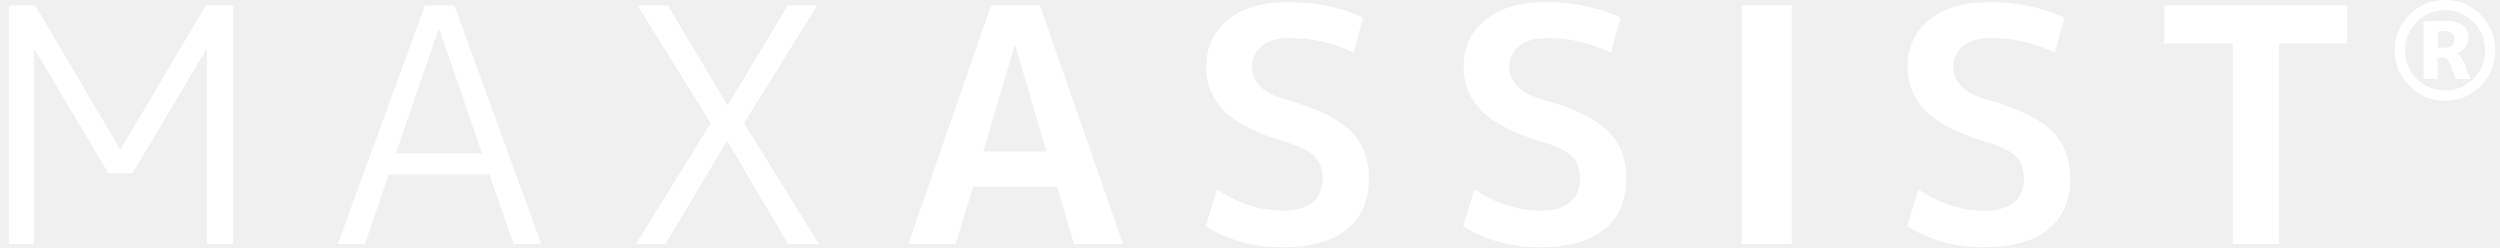
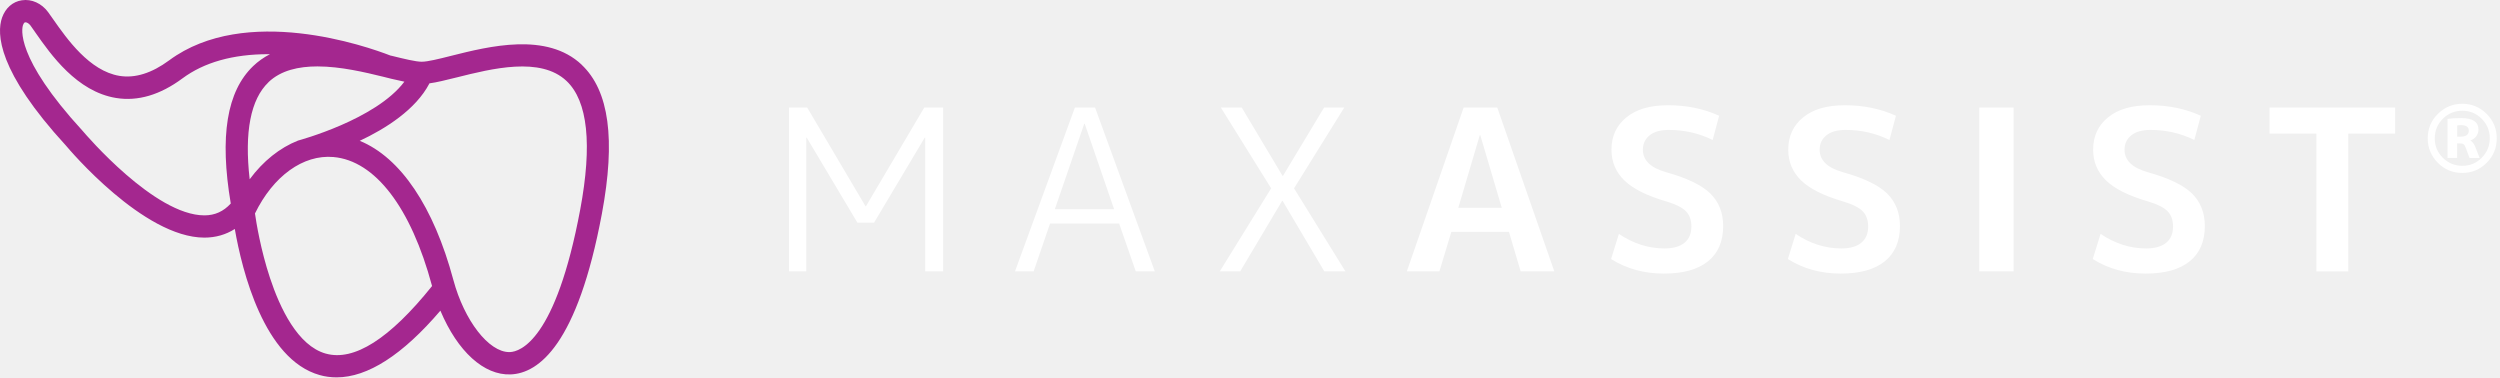
- <svg xmlns="http://www.w3.org/2000/svg" width="182" height="18" viewBox="0 0 182 18" fill="none">
-   <path d="M30.937 0.402L24.59 17.762H26.567L28.305 12.694H35.628L37.391 17.762H39.408L33.078 0.402H30.937ZM28.814 11.177L31.93 2.116H31.979L35.095 11.177H28.814ZM180.588 1.074C179.874 0.361 179.013 0 178.004 0C176.996 0 176.135 0.361 175.413 1.074C174.691 1.788 174.339 2.649 174.339 3.666C174.339 4.682 174.7 5.535 175.413 6.257C176.126 6.979 176.988 7.331 178.004 7.331C179.021 7.331 179.874 6.97 180.588 6.257C181.301 5.544 181.654 4.682 181.654 3.666C181.654 2.649 181.301 1.796 180.588 1.074ZM180.063 5.724C179.497 6.298 178.808 6.577 178.004 6.577C177.201 6.577 176.512 6.29 175.938 5.724C175.364 5.158 175.085 4.461 175.085 3.657C175.085 2.854 175.372 2.165 175.938 1.591C176.512 1.017 177.201 0.738 178.004 0.738C178.808 0.738 179.497 1.025 180.063 1.591C180.629 2.165 180.916 2.854 180.916 3.657C180.916 4.461 180.629 5.15 180.063 5.724ZM59.491 0.402H57.351L52.997 7.635H52.947L48.626 0.402H46.412L51.742 8.963L46.297 17.762H48.462L52.906 10.292H52.956L57.376 17.762H59.614L54.169 8.963L59.491 0.402ZM178.857 3.895C179.111 3.797 179.325 3.657 179.48 3.444C179.636 3.231 179.718 3.01 179.718 2.747C179.718 1.927 179.111 1.517 177.906 1.517C177.324 1.517 176.832 1.542 176.438 1.599V5.74H177.455V4.199H177.758C177.931 4.199 178.054 4.231 178.136 4.289C178.218 4.346 178.291 4.453 178.349 4.617L178.775 5.749H179.841L179.382 4.576C179.251 4.24 179.079 4.018 178.857 3.895ZM177.816 3.485H177.463V2.296C177.57 2.28 177.701 2.263 177.857 2.263C178.414 2.263 178.693 2.46 178.693 2.854C178.693 3.272 178.398 3.485 177.816 3.485ZM8.796 10.866H8.747L2.564 0.402H0.637V17.762H2.465V3.592H2.515L7.886 12.604H9.649L15.02 3.592H15.069V17.762H16.972V0.402H14.971L8.788 10.866H8.796ZM112.335 7.249C110.703 6.79 109.883 5.995 109.883 4.871C109.883 4.24 110.121 3.731 110.597 3.346C111.072 2.96 111.753 2.772 112.639 2.772C114.287 2.772 115.837 3.124 117.28 3.838L117.969 1.271C116.337 0.525 114.533 0.156 112.573 0.156C110.613 0.156 109.194 0.582 108.136 1.443C107.079 2.296 106.554 3.444 106.554 4.871C106.554 6.159 107.013 7.241 107.923 8.127C108.834 9.012 110.31 9.75 112.335 10.341C113.352 10.644 114.049 10.989 114.443 11.39C114.828 11.784 115.025 12.325 115.025 13.006C115.025 13.752 114.787 14.326 114.303 14.728C113.819 15.13 113.106 15.335 112.171 15.335C110.474 15.335 108.866 14.818 107.341 13.793L106.513 16.458C108.161 17.492 110.023 18 112.097 18C114.172 18 115.706 17.565 116.78 16.704C117.854 15.843 118.395 14.589 118.395 12.957C118.395 11.546 117.936 10.398 117.026 9.504C116.116 8.619 114.549 7.864 112.327 7.249H112.335ZM126.801 17.762H130.442V0.402H126.801V17.762ZM144.653 7.249C143.021 6.79 142.201 5.995 142.201 4.871C142.201 4.24 142.439 3.731 142.915 3.346C143.39 2.96 144.071 2.772 144.957 2.772C146.605 2.772 148.155 3.124 149.598 3.838L150.287 1.271C148.655 0.525 146.851 0.156 144.891 0.156C142.931 0.156 141.512 0.582 140.454 1.443C139.397 2.296 138.872 3.444 138.872 4.871C138.872 6.159 139.331 7.241 140.241 8.127C141.152 9.012 142.628 9.75 144.653 10.341C145.67 10.644 146.367 10.989 146.761 11.39C147.146 11.784 147.343 12.325 147.343 13.006C147.343 13.752 147.105 14.326 146.621 14.728C146.137 15.13 145.424 15.335 144.489 15.335C142.792 15.335 141.184 14.818 139.659 13.793L138.831 16.458C140.479 17.492 142.341 18 144.415 18C146.49 18 148.023 17.565 149.098 16.704C150.172 15.843 150.713 14.589 150.713 12.957C150.713 11.546 150.254 10.398 149.344 9.504C148.434 8.619 146.867 7.864 144.645 7.249H144.653ZM157.569 3.165H162.538V17.77H165.917V3.165H170.886V0.402H157.569V3.157V3.165ZM93.597 7.249C91.965 6.79 91.145 5.995 91.145 4.871C91.145 4.24 91.383 3.731 91.859 3.346C92.334 2.96 93.015 2.772 93.9 2.772C95.549 2.772 97.099 3.124 98.542 3.838L99.231 1.271C97.599 0.525 95.795 0.156 93.835 0.156C91.875 0.156 90.456 0.582 89.398 1.443C88.341 2.296 87.816 3.444 87.816 4.871C87.816 6.159 88.275 7.241 89.185 8.127C90.096 9.012 91.572 9.75 93.597 10.341C94.614 10.644 95.311 10.989 95.705 11.39C96.09 11.784 96.287 12.325 96.287 13.006C96.287 13.752 96.049 14.326 95.565 14.728C95.081 15.13 94.368 15.335 93.433 15.335C91.736 15.335 90.128 14.818 88.603 13.793L87.775 16.458C89.423 17.492 91.285 18 93.359 18C95.434 18 96.968 17.565 98.042 16.704C99.116 15.843 99.657 14.589 99.657 12.957C99.657 11.546 99.198 10.398 98.288 9.504C97.377 8.619 95.811 7.864 93.589 7.249H93.597ZM72.145 0.402L66.126 17.762H69.578L70.841 13.58H76.95L78.188 17.762H81.756L75.712 0.402H72.145ZM71.579 11.03L73.859 3.321H73.908L76.188 11.03H71.571H71.579Z" fill="white" />
+ <svg xmlns="http://www.w3.org/2000/svg" width="265" height="40" viewBox="0 0 265 40" fill="none">
+   <g clip-path="url(#clip0_3822_918)">
+     <path d="M61.662 6.863C57.971 3.375 51.865 4.9 47.813 5.92C46.48 6.257 45.33 6.543 44.701 6.543C44.081 6.543 42.906 6.257 41.539 5.92L41.38 5.886C38.888 4.917 26.038 0.401 17.926 6.4C16.089 7.756 14.319 8.312 12.667 8.043C9.479 7.52 7.097 4.125 5.638 2.044C5.436 1.758 5.26 1.505 5.101 1.286C4.413 0.351 3.348 -0.13 2.316 0.03C1.343 0.174 0.58 0.848 0.219 1.867C-0.368 3.544 -0.268 7.537 6.997 15.44C7.332 15.836 15.2 25.18 21.659 25.188C22.85 25.188 23.941 24.877 24.889 24.27C25.669 28.735 27.992 38.096 33.88 39.756C34.459 39.924 35.072 40 35.684 40C38.972 40 42.671 37.624 46.681 32.931C48.509 37.27 51.303 39.798 54.13 39.688C57.107 39.57 61.209 36.52 63.801 22.652C65.269 14.783 64.573 9.618 61.654 6.863H61.662ZM24.461 21.574C23.689 22.416 22.775 22.829 21.667 22.829C16.391 22.829 9.094 14.261 8.767 13.882C1.553 6.029 2.324 2.979 2.442 2.651C2.475 2.55 2.551 2.381 2.668 2.364C2.677 2.364 2.685 2.364 2.702 2.364C2.836 2.364 3.046 2.465 3.222 2.693C3.373 2.895 3.532 3.122 3.708 3.384L3.759 3.459C5.394 5.793 8.137 9.703 12.298 10.385C14.605 10.764 16.97 10.065 19.335 8.312C21.642 6.602 24.704 5.743 28.445 5.743C28.504 5.743 28.562 5.743 28.621 5.743C27.959 6.08 27.363 6.501 26.843 6.998C24.041 9.677 23.261 14.446 24.461 21.574ZM28.462 8.708C29.779 7.453 31.658 7.04 33.646 7.04C36.112 7.04 38.729 7.672 40.625 8.136C40.784 8.194 42.059 8.489 42.864 8.658C39.836 12.685 31.708 14.867 31.591 14.901C29.653 15.668 27.891 17.075 26.465 19.004C25.895 13.991 26.566 10.528 28.462 8.717V8.708ZM34.526 37.481C31.565 36.647 29.678 32.662 28.621 29.468C27.631 26.477 27.162 23.579 27.027 22.627C28.965 18.659 32.136 16.367 35.34 16.645C39.761 17.024 43.569 22.004 45.792 30.294V30.328C41.312 35.914 37.521 38.323 34.535 37.481H34.526ZM61.503 22.214C58.911 36.065 55.144 37.279 54.054 37.321C54.029 37.321 54.004 37.321 53.978 37.321C51.806 37.321 49.214 33.984 48.056 29.671C45.968 21.894 42.462 16.704 38.133 14.926C40.843 13.654 44.072 11.632 45.523 8.835C46.287 8.734 47.201 8.506 48.392 8.211C52.15 7.268 57.3 5.979 60.051 8.582C62.308 10.714 62.794 15.306 61.503 22.214Z" fill="#A4278F" />
+     <path d="M113.937 11.402L107.59 28.762H109.567L111.305 23.694H118.628L120.391 28.762H122.408L116.078 11.402H113.937ZM111.813 22.177L114.93 13.116H114.979L118.095 22.177H111.813ZM263.588 12.074C262.874 11.361 262.013 11 261.004 11C259.996 11 259.135 11.361 258.413 12.074C257.691 12.788 257.339 13.649 257.339 14.666C257.339 15.682 257.7 16.535 258.413 17.257C259.126 17.979 259.988 18.331 261.004 18.331C262.021 18.331 262.874 17.97 263.588 17.257C264.301 16.544 264.654 15.682 264.654 14.666C264.654 13.649 264.301 12.796 263.588 12.074ZM263.063 16.724C262.497 17.298 261.808 17.577 261.004 17.577C260.201 17.577 259.512 17.29 258.938 16.724C258.364 16.158 258.085 15.461 258.085 14.657C258.085 13.854 258.372 13.165 258.938 12.591C259.512 12.017 260.201 11.738 261.004 11.738C261.808 11.738 262.497 12.025 263.063 12.591C263.629 13.165 263.916 13.854 263.916 14.657C263.916 15.461 263.629 16.15 263.063 16.724ZM142.491 11.402H140.351L135.997 18.635H135.947L131.626 11.402H129.412L134.742 19.963L129.297 28.762H131.462L135.906 21.292H135.956L140.376 28.762H142.614L137.169 19.963L142.491 11.402ZM261.857 14.895C262.111 14.797 262.325 14.657 262.48 14.444C262.636 14.231 262.718 14.01 262.718 13.747C262.718 12.927 262.111 12.517 260.906 12.517C260.324 12.517 259.832 12.542 259.438 12.599V16.74H260.455V15.199H260.758C260.931 15.199 261.054 15.231 261.136 15.289C261.218 15.346 261.291 15.453 261.349 15.617L261.775 16.748H262.841L262.382 15.576C262.251 15.24 262.079 15.018 261.857 14.895ZM260.816 14.485H260.463V13.296C260.57 13.28 260.701 13.263 260.857 13.263C261.414 13.263 261.693 13.46 261.693 13.854C261.693 14.272 261.398 14.485 260.816 14.485ZM91.796 21.866H91.747L85.564 11.402H83.637V28.762H85.465V14.592H85.515L90.886 23.604H92.649L98.02 14.592H98.07V28.762H99.972V11.402H97.971L91.788 21.866H91.796ZM195.335 18.249C193.703 17.79 192.883 16.994 192.883 15.871C192.883 15.24 193.121 14.731 193.597 14.346C194.072 13.96 194.753 13.772 195.639 13.772C197.287 13.772 198.837 14.124 200.28 14.838L200.969 12.271C199.337 11.525 197.533 11.156 195.573 11.156C193.613 11.156 192.194 11.582 191.136 12.443C190.079 13.296 189.554 14.444 189.554 15.871C189.554 17.159 190.013 18.241 190.923 19.127C191.834 20.012 193.31 20.75 195.335 21.341C196.352 21.644 197.049 21.989 197.443 22.39C197.828 22.784 198.025 23.325 198.025 24.006C198.025 24.752 197.787 25.326 197.303 25.728C196.819 26.13 196.106 26.335 195.171 26.335C193.474 26.335 191.866 25.818 190.341 24.793L189.513 27.458C191.161 28.492 193.023 29 195.097 29C197.172 29 198.706 28.565 199.78 27.704C200.854 26.843 201.395 25.589 201.395 23.957C201.395 22.546 200.936 21.398 200.026 20.504C199.116 19.619 197.549 18.864 195.327 18.249H195.335ZM209.801 28.762H213.442V11.402H209.801V28.762ZM227.653 18.249C226.021 17.79 225.201 16.994 225.201 15.871C225.201 15.24 225.439 14.731 225.915 14.346C226.39 13.96 227.071 13.772 227.957 13.772C229.605 13.772 231.155 14.124 232.598 14.838L233.287 12.271C231.655 11.525 229.851 11.156 227.891 11.156C225.931 11.156 224.512 11.582 223.454 12.443C222.397 13.296 221.872 14.444 221.872 15.871C221.872 17.159 222.331 18.241 223.241 19.127C224.152 20.012 225.628 20.75 227.653 21.341C228.67 21.644 229.367 21.989 229.761 22.39C230.146 22.784 230.343 23.325 230.343 24.006C230.343 24.752 230.105 25.326 229.621 25.728C229.137 26.13 228.424 26.335 227.489 26.335C225.792 26.335 224.184 25.818 222.659 24.793L221.831 27.458C223.479 28.492 225.341 29 227.415 29C229.49 29 231.023 28.565 232.098 27.704C233.172 26.843 233.713 25.589 233.713 23.957C233.713 22.546 233.254 21.398 232.344 20.504C231.434 19.619 229.867 18.864 227.645 18.249H227.653ZM240.569 14.165H245.538V28.77H248.917V14.165H253.886V11.402H240.569V14.157V14.165ZM176.597 18.249C174.965 17.79 174.145 16.994 174.145 15.871C174.145 15.24 174.383 14.731 174.859 14.346C175.334 13.96 176.015 13.772 176.9 13.772C178.549 13.772 180.099 14.124 181.542 14.838L182.231 12.271C180.599 11.525 178.795 11.156 176.835 11.156C174.875 11.156 173.456 11.582 172.398 12.443C171.341 13.296 170.816 14.444 170.816 15.871C170.816 17.159 171.275 18.241 172.185 19.127C173.095 20.012 174.572 20.75 176.597 21.341C177.614 21.644 178.311 21.989 178.705 22.39C179.09 22.784 179.287 23.325 179.287 24.006C179.287 24.752 179.049 25.326 178.565 25.728C178.081 26.13 177.368 26.335 176.433 26.335C174.736 26.335 173.128 25.818 171.603 24.793L170.775 27.458C172.423 28.492 174.285 29 176.359 29C178.434 29 179.967 28.565 181.042 27.704C182.116 26.843 182.657 25.589 182.657 23.957C182.657 22.546 182.198 21.398 181.288 20.504C180.377 19.619 178.811 18.864 176.589 18.249H176.597ZM155.145 11.402L149.126 28.762H152.578L153.841 24.58H159.95L161.188 28.762H164.756L158.712 11.402H155.145ZM154.579 22.03L156.859 14.321H156.908L159.188 22.03H154.571H154.579Z" fill="white" />
+   </g>
+   <defs>
+     <clipPath id="clip0_3822_918">
+       <rect width="264.653" height="40" fill="white" />
+     </clipPath>
+   </defs>
</svg>
